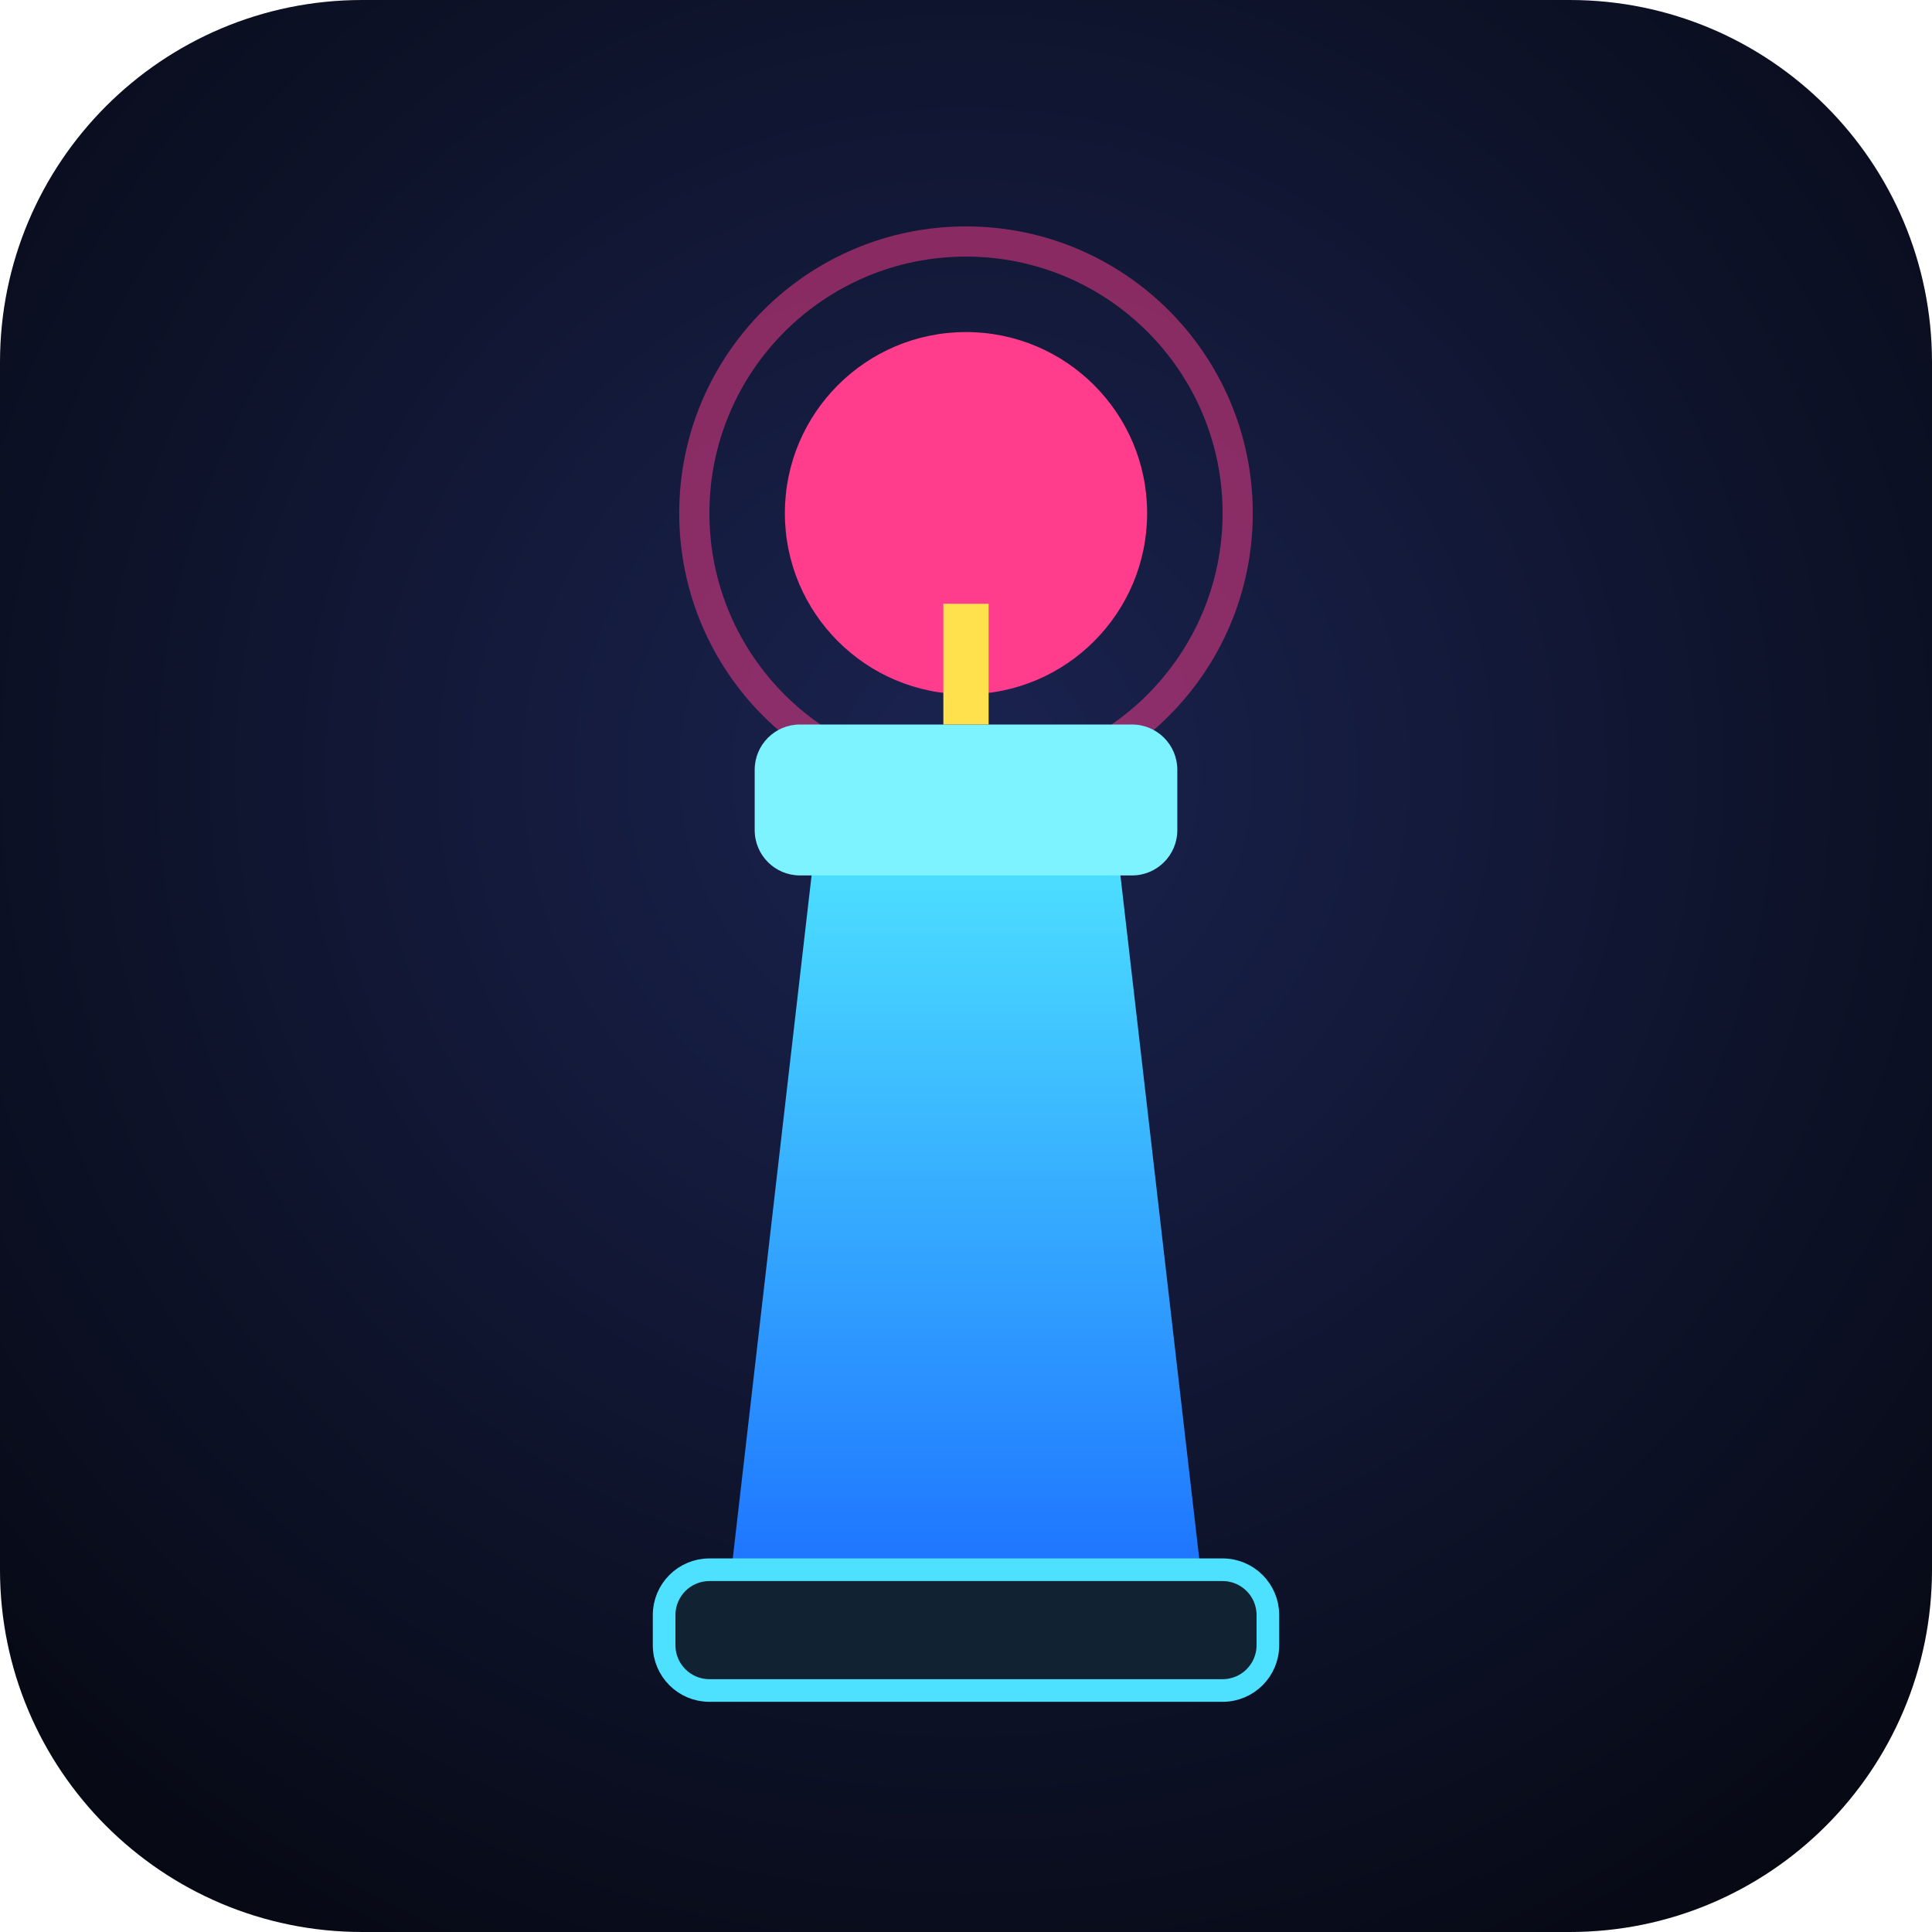
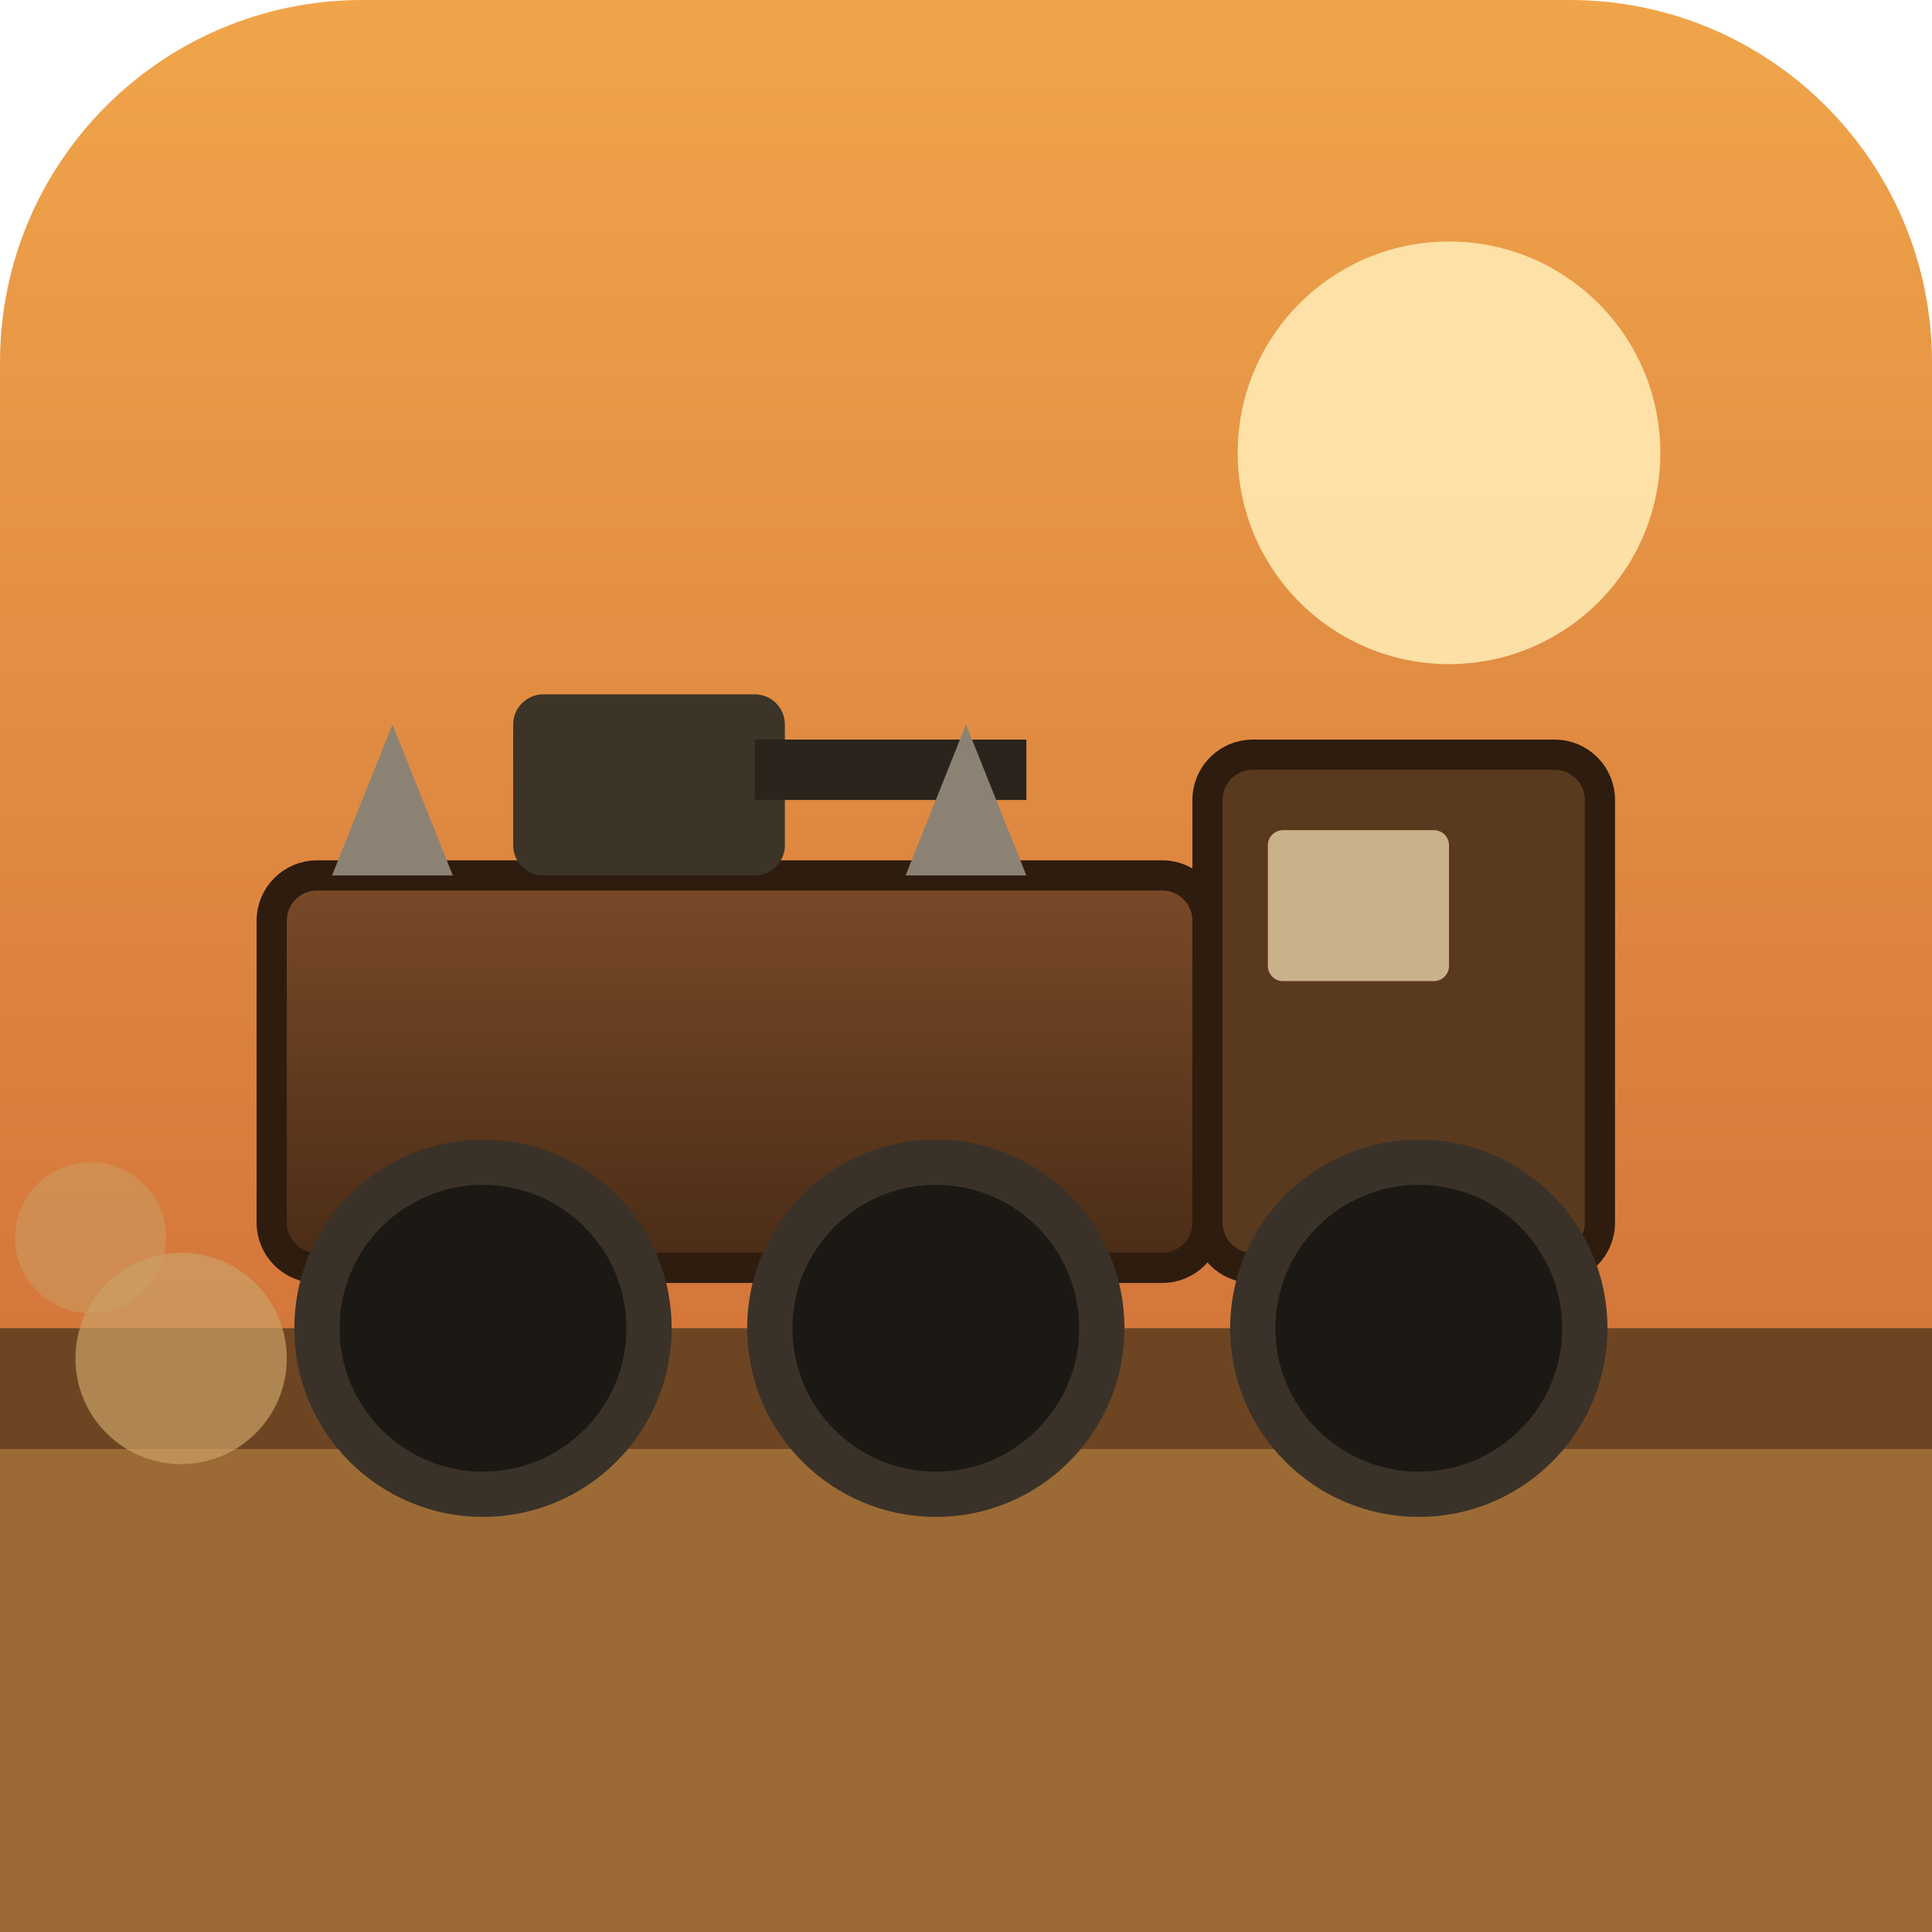
<svg xmlns="http://www.w3.org/2000/svg" width="128" height="128" viewBox="0 0 128 128">
  <defs>
-     <radialGradient id="bg" cx="50%" cy="40%" r="75%">
-       <stop offset="0%" stop-color="#1a2350" />
-       <stop offset="100%" stop-color="#05070f" />
-     </radialGradient>
-     <linearGradient id="tower" x1="0" y1="0" x2="0" y2="1">
-       <stop offset="0%" stop-color="#4de1ff" />
-       <stop offset="100%" stop-color="#1a6cff" />
+     <linearGradient id="sky" x1="0" y1="0" x2="0" y2="1">
+       <stop offset="0%" stop-color="#f0a54a" />
+       <stop offset="70%" stop-color="#d4763b" />
+       <stop offset="100%" stop-color="#8a4a26" />
+     </linearGradient>
+     <linearGradient id="rust" x1="0" y1="0" x2="0" y2="1">
+       <stop offset="0%" stop-color="#7a4a28" />
+       <stop offset="100%" stop-color="#4a2c16" />
    </linearGradient>
  </defs>
-   <rect width="128" height="128" rx="24" fill="url(#bg)" />
-   <circle cx="64" cy="34" r="12" fill="#ff3d8c">
-     <animate attributeName="r" values="12;14;12" dur="2s" repeatCount="indefinite" />
-   </circle>
-   <circle cx="64" cy="34" r="18" fill="none" stroke="#ff3d8c" stroke-width="2" opacity="0.5" />
-   <path d="M48 108 L54 56 L74 56 L80 108 Z" fill="url(#tower)" />
-   <rect x="50" y="48" width="28" height="10" rx="3" fill="#7df3ff" />
-   <rect x="44" y="104" width="40" height="8" rx="3" fill="#123" stroke="#4de1ff" stroke-width="1.5" />
-   <line x1="64" y1="48" x2="64" y2="40" stroke="#ffe14d" stroke-width="3" />
+   <rect width="128" height="128" rx="24" fill="url(#sky)" />
+   <circle cx="96" cy="30" r="14" fill="#ffe9b0" opacity="0.9" />
+   <rect x="0" y="88" width="128" height="40" fill="#9c6b35" />
+   <path d="M0 88 L128 88 L128 96 L0 96 Z" fill="#6e4522" />
+   <rect x="18" y="58" width="62" height="26" rx="3" fill="url(#rust)" stroke="#2e1c0e" stroke-width="2" />
+   <rect x="80" y="50" width="26" height="34" rx="3" fill="#5a3a1e" stroke="#2e1c0e" stroke-width="2" />
+   <rect x="84" y="55" width="12" height="10" rx="1" fill="#c9b18a" />
+   <rect x="34" y="46" width="18" height="12" rx="2" fill="#3d3428" />
+   <rect x="50" y="49" width="18" height="4" fill="#2a241c" />
+   <path d="M22 58 L26 48 L30 58 Z" fill="#8c8274" />
+   <path d="M60 58 L64 48 L68 58 Z" fill="#8c8274" />
+   <circle cx="32" cy="88" r="11" fill="#1c1813" stroke="#3a3228" stroke-width="3" />
+   <circle cx="62" cy="88" r="11" fill="#1c1813" stroke="#3a3228" stroke-width="3" />
+   <circle cx="94" cy="88" r="11" fill="#1c1813" stroke="#3a3228" stroke-width="3" />
+   <circle cx="12" cy="90" r="7" fill="#caa065" opacity="0.7" />
+   <circle cx="6" cy="82" r="5" fill="#caa065" opacity="0.5" />
</svg>
